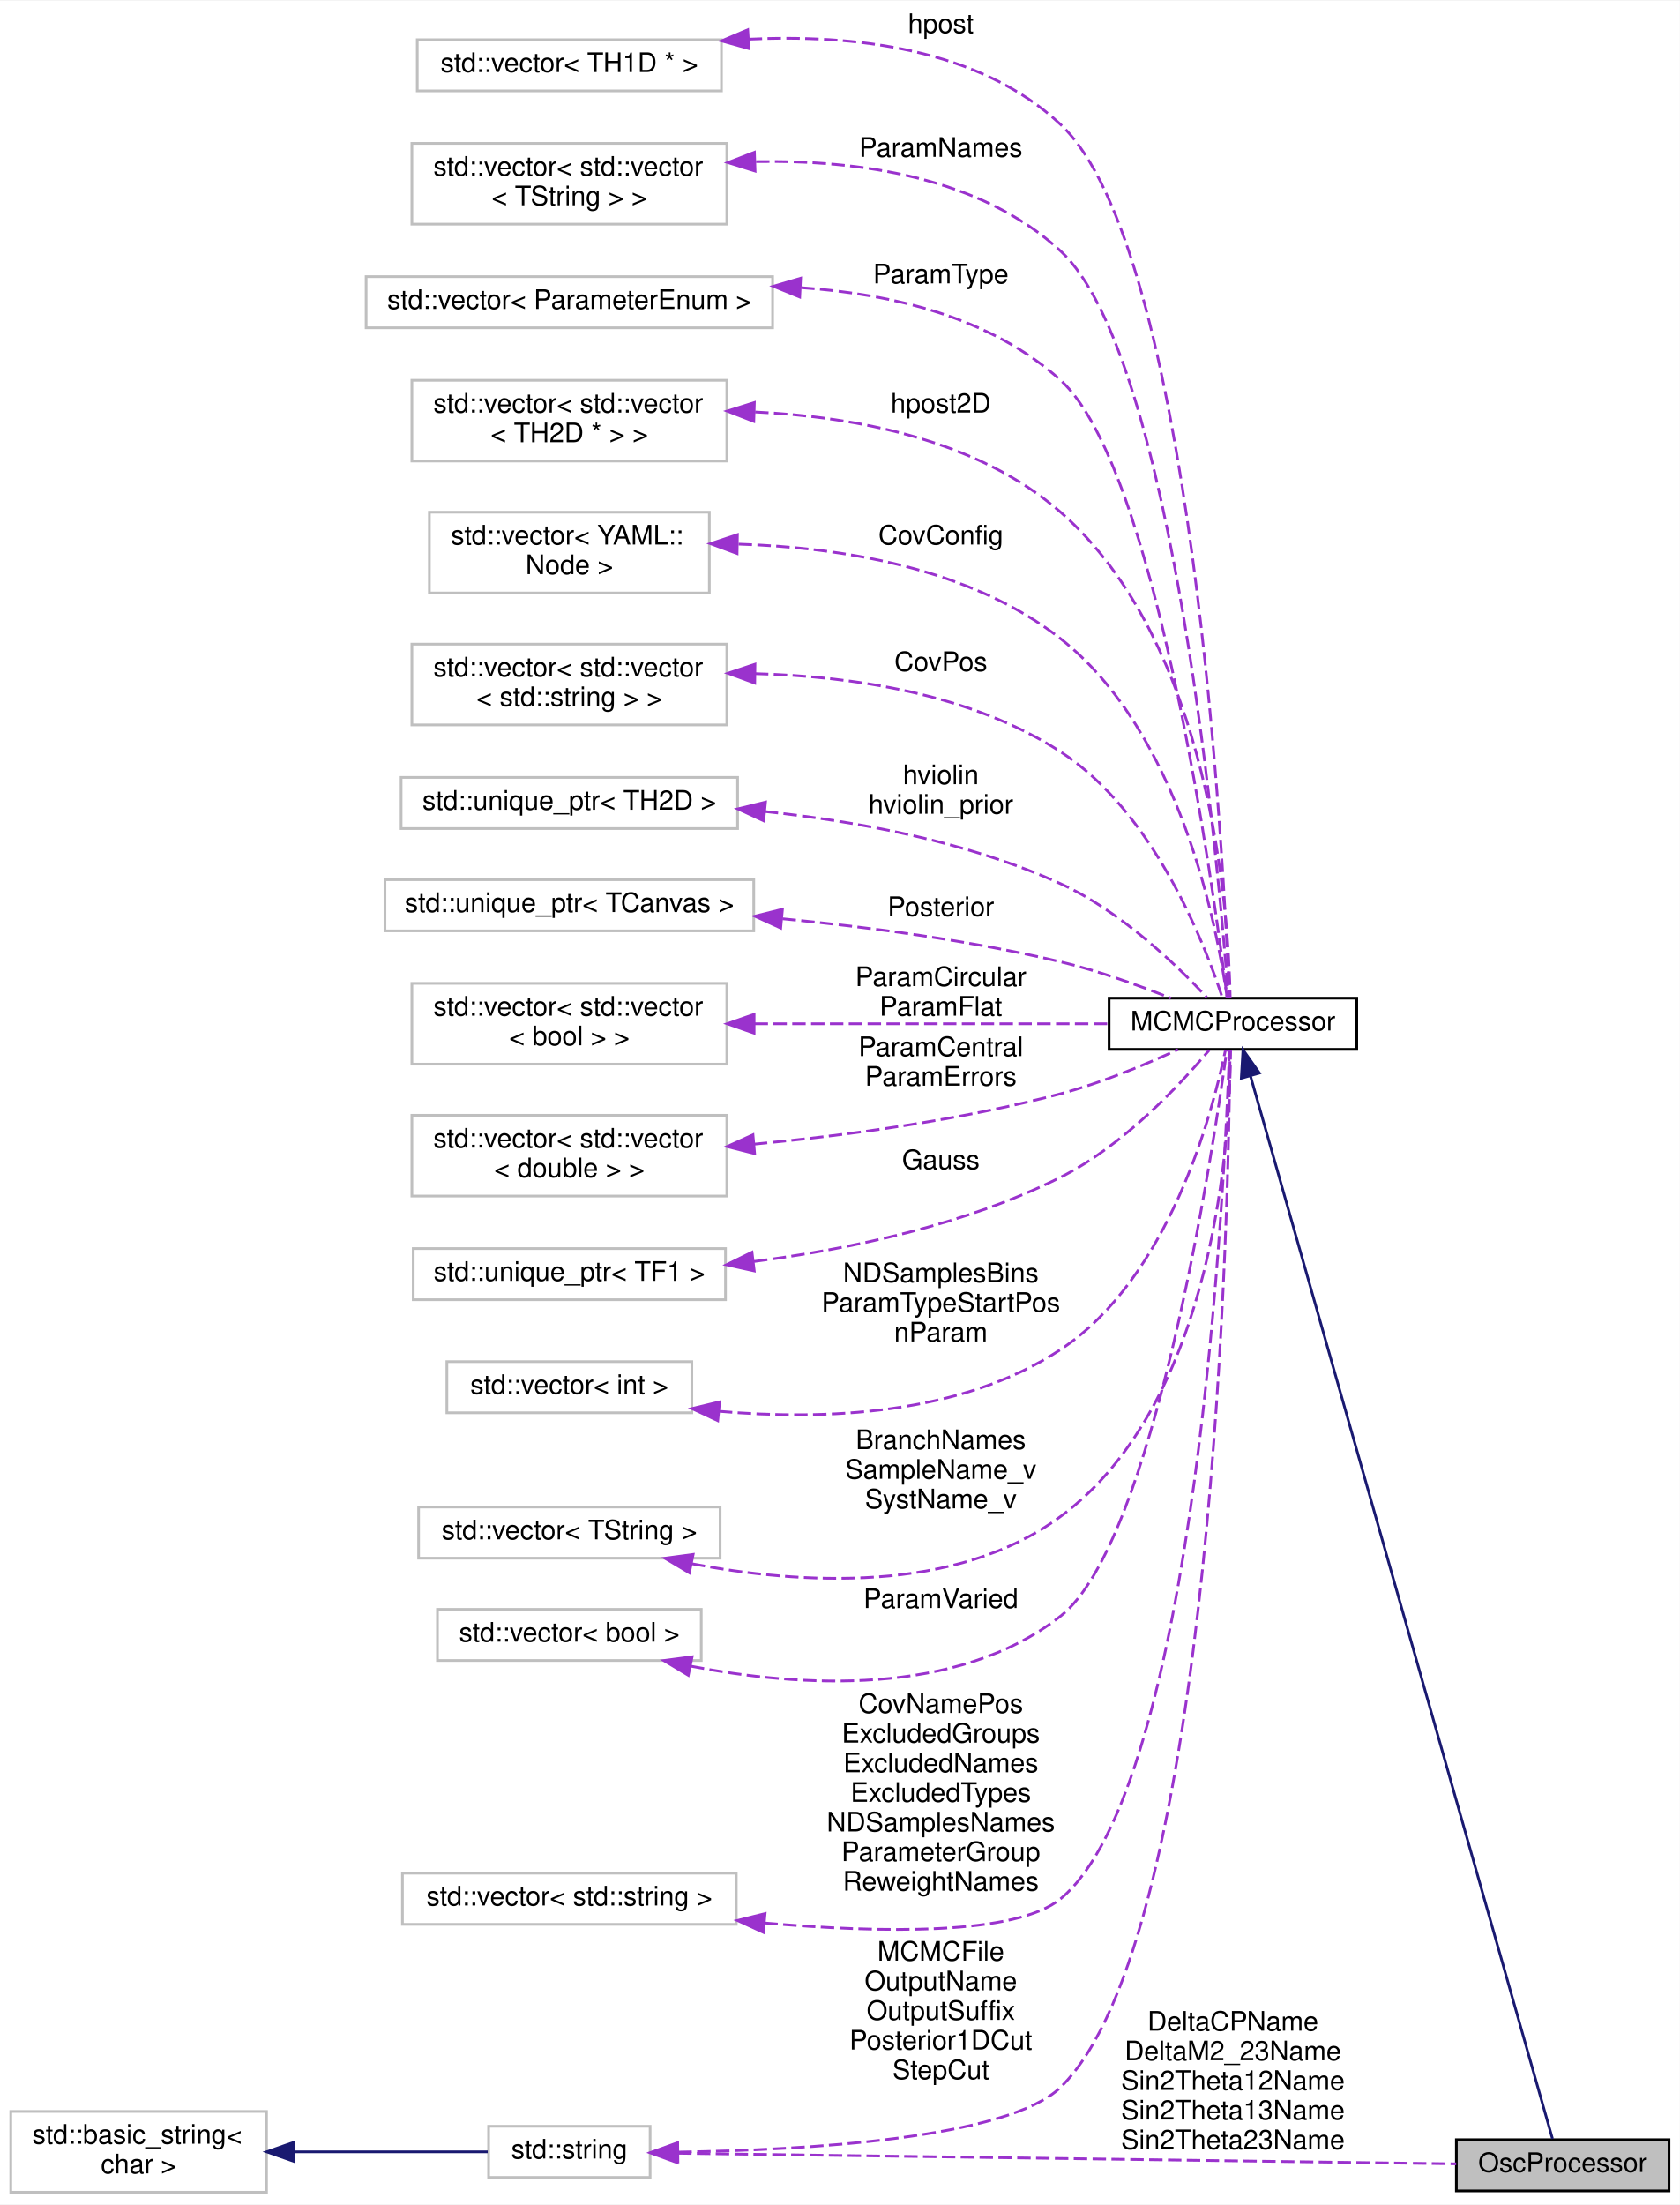
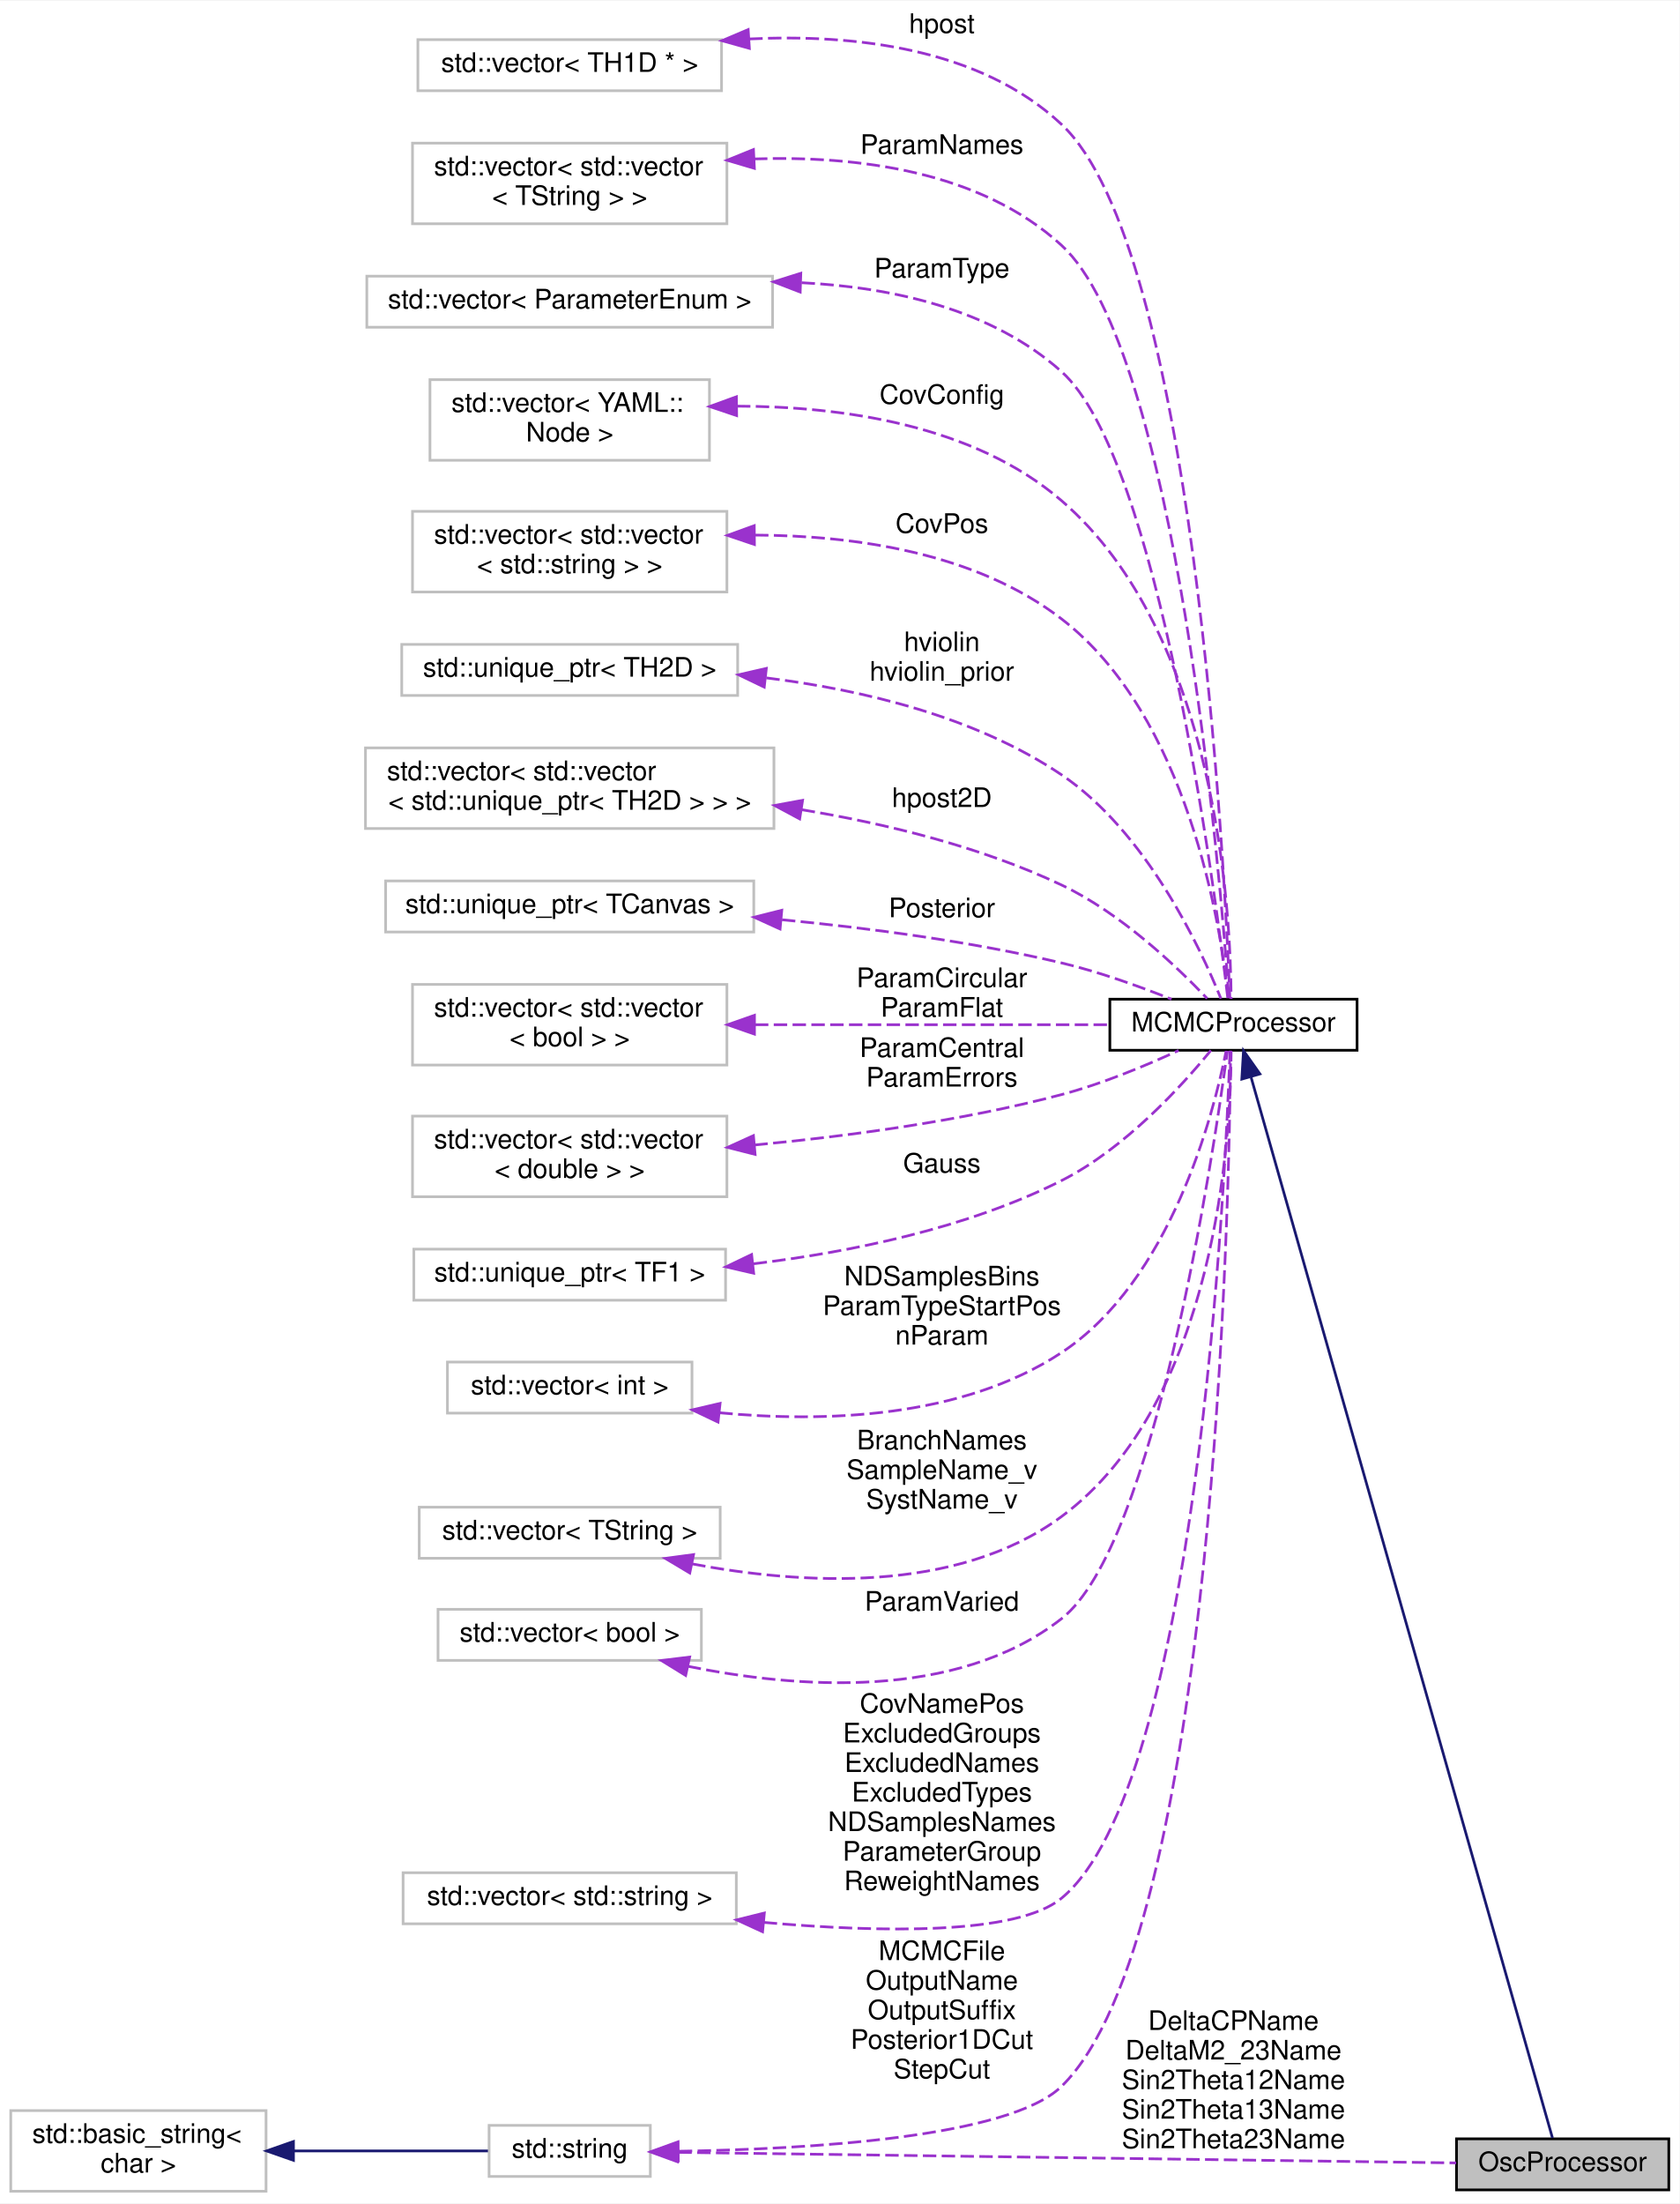
- <svg xmlns="http://www.w3.org/2000/svg" xmlns:xlink="http://www.w3.org/1999/xlink" width="624pt" height="819pt" viewBox="0.00 0.00 624.00 818.50">
-   <g id="graph0" class="graph" transform="scale(1 1) rotate(0) translate(4 814.5)">
-     <polygon fill="white" stroke="transparent" points="-4,4 -4,-814.5 620,-814.5 620,4 -4,4" />
+ <svg xmlns="http://www.w3.org/2000/svg" xmlns:xlink="http://www.w3.org/1999/xlink" width="625pt" height="820pt" viewBox="0.00 0.00 625.00 819.50">
+   <g id="graph0" class="graph" transform="scale(1 1) rotate(0) translate(4 815.5)">
+     <polygon fill="white" stroke="transparent" points="-4,4 -4,-815.5 621,-815.5 621,4 -4,4" />
    <g id="node1" class="node">
      <g id="a_node1">
        <a xlink:title="This class extends MCMC and allow specialised for Oscillation parameters analysis which require speci...">
-           <polygon fill="#bfbfbf" stroke="black" points="537,-1 537,-20 616,-20 616,-1 537,-1" />
-           <text text-anchor="middle" x="576.5" y="-8" font-family="Helvetica" font-size="10.00">OscProcessor</text>
+           <polygon fill="#bfbfbf" stroke="black" points="538,-1 538,-20 617,-20 617,-1 538,-1" />
+           <text text-anchor="middle" x="577.5" y="-8" font-family="Helvetica" font-size="10.00">OscProcessor</text>
        </a>
      </g>
    </g>
    <g id="node2" class="node">
      <g id="a_node2">
        <a xlink:href="classMCMCProcessor.html" target="_top" xlink:title="Class responsible for processing MCMC chains, performing diagnostics, generating plots,...">
-           <polygon fill="white" stroke="black" points="408,-425 408,-444 500,-444 500,-425 408,-425" />
-           <text text-anchor="middle" x="454" y="-432" font-family="Helvetica" font-size="10.00">MCMCProcessor</text>
+           <polygon fill="white" stroke="black" points="409,-425 409,-444 501,-444 501,-425 409,-425" />
+           <text text-anchor="middle" x="455" y="-432" font-family="Helvetica" font-size="10.00">MCMCProcessor</text>
        </a>
      </g>
    </g>
    <g id="edge1" class="edge">
-       <path fill="none" stroke="midnightblue" d="M460.57,-414.91C481.79,-340.22 557.22,-74.82 572.71,-20.32" />
-       <polygon fill="midnightblue" stroke="midnightblue" points="457.11,-414.27 457.74,-424.85 463.84,-416.19 457.11,-414.27" />
+       <path fill="none" stroke="midnightblue" d="M461.57,-414.91C482.79,-340.22 558.22,-74.82 573.71,-20.32" />
+       <polygon fill="midnightblue" stroke="midnightblue" points="458.11,-414.27 458.74,-424.85 464.84,-416.19 458.11,-414.27" />
    </g>
    <g id="node3" class="node">
      <g id="a_node3">
        <a xlink:title=" ">
-           <polygon fill="white" stroke="#bfbfbf" points="132,-693 132,-712 283,-712 283,-693 132,-693" />
-           <text text-anchor="middle" x="207.5" y="-700" font-family="Helvetica" font-size="10.00">std::vector&lt; ParameterEnum &gt;</text>
+           <polygon fill="white" stroke="#bfbfbf" points="132.5,-694 132.5,-713 283.5,-713 283.5,-694 132.5,-694" />
+           <text text-anchor="middle" x="208" y="-701" font-family="Helvetica" font-size="10.00">std::vector&lt; ParameterEnum &gt;</text>
        </a>
      </g>
    </g>
    <g id="edge2" class="edge">
-       <path fill="none" stroke="#9a32cd" stroke-dasharray="5,2" d="M293.61,-707.9C327.35,-705.6 364.17,-696.89 390,-673.5 425.39,-641.46 446.85,-484.57 451.86,-444.06" />
-       <polygon fill="#9a32cd" stroke="#9a32cd" points="293.07,-704.42 283.26,-708.42 293.42,-711.41 293.07,-704.42" />
-       <text text-anchor="middle" x="345.5" y="-709.5" font-family="Helvetica" font-size="10.00"> ParamType</text>
+       <path fill="none" stroke="#9a32cd" stroke-dasharray="5,2" d="M294.27,-710.57C328.08,-708.87 365.02,-700.73 391,-677.5 427.15,-645.18 448.05,-485.48 452.9,-444.23" />
+       <polygon fill="#9a32cd" stroke="#9a32cd" points="293.77,-707.09 283.89,-710.9 294,-714.08 293.77,-707.09" />
+       <text text-anchor="middle" x="346.5" y="-712.5" font-family="Helvetica" font-size="10.00"> ParamType</text>
    </g>
    <g id="node4" class="node">
      <g id="a_node4">
        <a xlink:title=" ">
-           <polygon fill="white" stroke="#bfbfbf" points="149,-643.5 149,-673.5 266,-673.5 266,-643.5 149,-643.5" />
-           <text text-anchor="start" x="157" y="-661.5" font-family="Helvetica" font-size="10.00">std::vector&lt; std::vector</text>
-           <text text-anchor="middle" x="207.5" y="-650.5" font-family="Helvetica" font-size="10.00">&lt; TH2D * &gt; &gt;</text>
+           <polygon fill="white" stroke="#bfbfbf" points="156,-644.5 156,-674.5 260,-674.5 260,-644.5 156,-644.5" />
+           <text text-anchor="start" x="164" y="-662.5" font-family="Helvetica" font-size="10.00">std::vector&lt; YAML::</text>
+           <text text-anchor="middle" x="208" y="-651.5" font-family="Helvetica" font-size="10.00">Node &gt;</text>
        </a>
      </g>
    </g>
    <g id="edge3" class="edge">
-       <path fill="none" stroke="#9a32cd" stroke-dasharray="5,2" d="M276.5,-661.72C314.06,-659.93 359.21,-651.39 390,-624.5 446.01,-575.58 452.4,-475.68 452.99,-444.21" />
-       <polygon fill="#9a32cd" stroke="#9a32cd" points="276.01,-658.24 266.13,-662.06 276.23,-665.23 276.01,-658.24" />
-       <text text-anchor="middle" x="345.5" y="-661.5" font-family="Helvetica" font-size="10.00"> hpost2D</text>
+       <path fill="none" stroke="#9a32cd" stroke-dasharray="5,2" d="M270.24,-664.64C309.13,-664.55 358.14,-657.79 391,-629.5 448.97,-579.59 454,-475.97 454.13,-444.06" />
+       <polygon fill="#9a32cd" stroke="#9a32cd" points="270.12,-661.13 260.08,-664.51 270.03,-668.13 270.12,-661.13" />
+       <text text-anchor="middle" x="346.5" y="-665.5" font-family="Helvetica" font-size="10.00"> CovConfig</text>
    </g>
    <g id="node5" class="node">
      <g id="a_node5">
        <a xlink:title=" ">
-           <polygon fill="white" stroke="#bfbfbf" points="155.5,-594.5 155.5,-624.5 259.5,-624.5 259.5,-594.5 155.5,-594.5" />
-           <text text-anchor="start" x="163.5" y="-612.5" font-family="Helvetica" font-size="10.00">std::vector&lt; YAML::</text>
-           <text text-anchor="middle" x="207.5" y="-601.5" font-family="Helvetica" font-size="10.00">Node &gt;</text>
+           <polygon fill="white" stroke="#bfbfbf" points="149.5,-595.5 149.5,-625.5 266.5,-625.5 266.5,-595.5 149.5,-595.5" />
+           <text text-anchor="start" x="157.5" y="-613.5" font-family="Helvetica" font-size="10.00">std::vector&lt; std::vector</text>
+           <text text-anchor="middle" x="208" y="-602.5" font-family="Helvetica" font-size="10.00">&lt; std::string &gt; &gt;</text>
        </a>
      </g>
    </g>
    <g id="edge4" class="edge">
-       <path fill="none" stroke="#9a32cd" stroke-dasharray="5,2" d="M270.36,-612.64C308.51,-611.43 356.4,-603.85 390,-577.5 434.4,-542.67 448.24,-470.04 451.87,-444.02" />
-       <polygon fill="#9a32cd" stroke="#9a32cd" points="269.81,-609.15 259.87,-612.82 269.93,-616.15 269.81,-609.15" />
-       <text text-anchor="middle" x="345.5" y="-612.5" font-family="Helvetica" font-size="10.00"> CovConfig</text>
+       <path fill="none" stroke="#9a32cd" stroke-dasharray="5,2" d="M276.97,-616.67C314.15,-616.51 359,-610.13 391,-585.5 438.04,-549.29 450.26,-471.56 453.17,-444.24" />
+       <polygon fill="#9a32cd" stroke="#9a32cd" points="276.74,-613.17 266.71,-616.56 276.67,-620.17 276.74,-613.17" />
+       <text text-anchor="middle" x="346.5" y="-617.5" font-family="Helvetica" font-size="10.00"> CovPos</text>
    </g>
    <g id="node6" class="node">
      <g id="a_node6">
        <a xlink:title=" ">
-           <polygon fill="white" stroke="#bfbfbf" points="149,-545.5 149,-575.5 266,-575.5 266,-545.5 149,-545.5" />
-           <text text-anchor="start" x="157" y="-563.5" font-family="Helvetica" font-size="10.00">std::vector&lt; std::vector</text>
-           <text text-anchor="middle" x="207.5" y="-552.5" font-family="Helvetica" font-size="10.00">&lt; std::string &gt; &gt;</text>
+           <polygon fill="white" stroke="#bfbfbf" points="145.5,-557 145.5,-576 270.5,-576 270.5,-557 145.5,-557" />
+           <text text-anchor="middle" x="208" y="-564" font-family="Helvetica" font-size="10.00">std::unique_ptr&lt; TH2D &gt;</text>
        </a>
      </g>
    </g>
    <g id="edge5" class="edge">
-       <path fill="none" stroke="#9a32cd" stroke-dasharray="5,2" d="M276.43,-564.54C312.74,-563.57 356.69,-557.08 390,-535.5 424.34,-513.25 443.25,-465 450.05,-444.28" />
-       <polygon fill="#9a32cd" stroke="#9a32cd" points="276.36,-561.04 266.41,-564.68 276.45,-568.04 276.36,-561.04" />
-       <text text-anchor="middle" x="345.5" y="-565.5" font-family="Helvetica" font-size="10.00"> CovPos</text>
+       <path fill="none" stroke="#9a32cd" stroke-dasharray="5,2" d="M281.17,-563.54C316.75,-559.13 358.81,-549.2 391,-527.5 422.53,-506.24 442.58,-463.41 450.34,-444.2" />
+       <polygon fill="#9a32cd" stroke="#9a32cd" points="280.39,-560.11 270.84,-564.7 281.17,-567.07 280.39,-560.11" />
+       <text text-anchor="middle" x="346.5" y="-573.5" font-family="Helvetica" font-size="10.00"> hviolin</text>
+       <text text-anchor="middle" x="346.5" y="-562.5" font-family="Helvetica" font-size="10.00">hviolin_prior</text>
    </g>
    <g id="node7" class="node">
      <g id="a_node7">
        <a xlink:title=" ">
-           <polygon fill="white" stroke="#bfbfbf" points="145,-507 145,-526 270,-526 270,-507 145,-507" />
-           <text text-anchor="middle" x="207.5" y="-514" font-family="Helvetica" font-size="10.00">std::unique_ptr&lt; TH2D &gt;</text>
+           <polygon fill="white" stroke="#bfbfbf" points="132,-507.5 132,-537.5 284,-537.5 284,-507.5 132,-507.5" />
+           <text text-anchor="start" x="140" y="-525.5" font-family="Helvetica" font-size="10.00">std::vector&lt; std::vector</text>
+           <text text-anchor="middle" x="208" y="-514.5" font-family="Helvetica" font-size="10.00">&lt; std::unique_ptr&lt; TH2D &gt; &gt; &gt;</text>
        </a>
      </g>
    </g>
    <g id="edge6" class="edge">
-       <path fill="none" stroke="#9a32cd" stroke-dasharray="5,2" d="M280.08,-513.34C314.55,-509.68 355.73,-502.09 390,-486.5 412.2,-476.4 433.01,-456.4 444.27,-444.36" />
-       <polygon fill="#9a32cd" stroke="#9a32cd" points="279.69,-509.86 270.08,-514.31 280.37,-516.83 279.69,-509.86" />
-       <text text-anchor="middle" x="345.5" y="-523.5" font-family="Helvetica" font-size="10.00"> hviolin</text>
-       <text text-anchor="middle" x="345.5" y="-512.5" font-family="Helvetica" font-size="10.00">hviolin_prior</text>
+       <path fill="none" stroke="#9a32cd" stroke-dasharray="5,2" d="M294.32,-514.5C325.8,-509.29 361.06,-500.69 391,-486.5 413.04,-476.05 433.9,-456.17 445.22,-444.25" />
+       <polygon fill="#9a32cd" stroke="#9a32cd" points="293.58,-511.07 284.24,-516.08 294.66,-517.99 293.58,-511.07" />
+       <text text-anchor="middle" x="346.5" y="-515.5" font-family="Helvetica" font-size="10.00"> hpost2D</text>
    </g>
    <g id="node8" class="node">
      <g id="a_node8">
        <a xlink:title=" ">
-           <polygon fill="white" stroke="#bfbfbf" points="139,-469 139,-488 276,-488 276,-469 139,-469" />
-           <text text-anchor="middle" x="207.5" y="-476" font-family="Helvetica" font-size="10.00">std::unique_ptr&lt; TCanvas &gt;</text>
+           <polygon fill="white" stroke="#bfbfbf" points="139.5,-469 139.5,-488 276.5,-488 276.5,-469 139.5,-469" />
+           <text text-anchor="middle" x="208" y="-476" font-family="Helvetica" font-size="10.00">std::unique_ptr&lt; TCanvas &gt;</text>
        </a>
      </g>
    </g>
    <g id="edge7" class="edge">
-       <path fill="none" stroke="#9a32cd" stroke-dasharray="5,2" d="M286.67,-473.5C318.96,-470.39 356.58,-465.42 390,-457.5 403.94,-454.2 419.02,-448.76 430.94,-444" />
-       <polygon fill="#9a32cd" stroke="#9a32cd" points="286.02,-470.05 276.39,-474.45 286.66,-477.02 286.02,-470.05" />
-       <text text-anchor="middle" x="345.5" y="-474.5" font-family="Helvetica" font-size="10.00"> Posterior</text>
+       <path fill="none" stroke="#9a32cd" stroke-dasharray="5,2" d="M286.98,-473.56C319.45,-470.46 357.35,-465.47 391,-457.5 404.94,-454.2 420.02,-448.76 431.94,-444" />
+       <polygon fill="#9a32cd" stroke="#9a32cd" points="286.28,-470.11 276.64,-474.5 286.92,-477.08 286.28,-470.11" />
+       <text text-anchor="middle" x="346.5" y="-474.5" font-family="Helvetica" font-size="10.00"> Posterior</text>
    </g>
    <g id="node9" class="node">
      <g id="a_node9">
        <a xlink:title=" ">
-           <polygon fill="white" stroke="#bfbfbf" points="149,-419.5 149,-449.5 266,-449.5 266,-419.5 149,-419.5" />
-           <text text-anchor="start" x="157" y="-437.5" font-family="Helvetica" font-size="10.00">std::vector&lt; std::vector</text>
-           <text text-anchor="middle" x="207.5" y="-426.5" font-family="Helvetica" font-size="10.00">&lt; bool &gt; &gt;</text>
+           <polygon fill="white" stroke="#bfbfbf" points="149.5,-419.5 149.5,-449.5 266.5,-449.5 266.5,-419.5 149.5,-419.5" />
+           <text text-anchor="start" x="157.5" y="-437.5" font-family="Helvetica" font-size="10.00">std::vector&lt; std::vector</text>
+           <text text-anchor="middle" x="208" y="-426.5" font-family="Helvetica" font-size="10.00">&lt; bool &gt; &gt;</text>
        </a>
      </g>
    </g>
    <g id="edge8" class="edge">
-       <path fill="none" stroke="#9a32cd" stroke-dasharray="5,2" d="M276.29,-434.5C318.29,-434.5 371.07,-434.5 407.96,-434.5" />
-       <polygon fill="#9a32cd" stroke="#9a32cd" points="276.13,-431 266.13,-434.5 276.13,-438 276.13,-431" />
-       <text text-anchor="middle" x="345.5" y="-448.5" font-family="Helvetica" font-size="10.00"> ParamCircular</text>
-       <text text-anchor="middle" x="345.5" y="-437.5" font-family="Helvetica" font-size="10.00">ParamFlat</text>
+       <path fill="none" stroke="#9a32cd" stroke-dasharray="5,2" d="M276.93,-434.5C319.01,-434.5 371.9,-434.5 408.87,-434.5" />
+       <polygon fill="#9a32cd" stroke="#9a32cd" points="276.75,-431 266.75,-434.5 276.75,-438 276.75,-431" />
+       <text text-anchor="middle" x="346.5" y="-448.5" font-family="Helvetica" font-size="10.00"> ParamCircular</text>
+       <text text-anchor="middle" x="346.5" y="-437.5" font-family="Helvetica" font-size="10.00">ParamFlat</text>
    </g>
    <g id="node10" class="node">
      <g id="a_node10">
        <a xlink:title=" ">
-           <polygon fill="white" stroke="#bfbfbf" points="149,-370.5 149,-400.5 266,-400.5 266,-370.5 149,-370.5" />
-           <text text-anchor="start" x="157" y="-388.5" font-family="Helvetica" font-size="10.00">std::vector&lt; std::vector</text>
-           <text text-anchor="middle" x="207.5" y="-377.5" font-family="Helvetica" font-size="10.00">&lt; double &gt; &gt;</text>
+           <polygon fill="white" stroke="#bfbfbf" points="149.5,-370.5 149.5,-400.5 266.5,-400.5 266.5,-370.5 149.5,-370.5" />
+           <text text-anchor="start" x="157.5" y="-388.5" font-family="Helvetica" font-size="10.00">std::vector&lt; std::vector</text>
+           <text text-anchor="middle" x="208" y="-377.5" font-family="Helvetica" font-size="10.00">&lt; double &gt; &gt;</text>
        </a>
      </g>
    </g>
    <g id="edge9" class="edge">
-       <path fill="none" stroke="#9a32cd" stroke-dasharray="5,2" d="M276.04,-389.77C310.55,-393.03 352.97,-398.7 390,-408.5 405.1,-412.5 421.38,-419.28 433.6,-424.92" />
-       <polygon fill="#9a32cd" stroke="#9a32cd" points="276.33,-386.28 266.06,-388.88 275.71,-393.26 276.33,-386.28" />
-       <text text-anchor="middle" x="345.5" y="-422.5" font-family="Helvetica" font-size="10.00"> ParamCentral</text>
-       <text text-anchor="middle" x="345.5" y="-411.5" font-family="Helvetica" font-size="10.00">ParamErrors</text>
+       <path fill="none" stroke="#9a32cd" stroke-dasharray="5,2" d="M276.72,-389.75C311.33,-393.01 353.87,-398.68 391,-408.5 406.1,-412.49 422.38,-419.28 434.6,-424.92" />
+       <polygon fill="#9a32cd" stroke="#9a32cd" points="276.99,-386.26 266.72,-388.86 276.37,-393.24 276.99,-386.26" />
+       <text text-anchor="middle" x="346.5" y="-422.5" font-family="Helvetica" font-size="10.00"> ParamCentral</text>
+       <text text-anchor="middle" x="346.5" y="-411.5" font-family="Helvetica" font-size="10.00">ParamErrors</text>
    </g>
    <g id="node11" class="node">
      <g id="a_node11">
        <a xlink:title=" ">
-           <polygon fill="white" stroke="#bfbfbf" points="149.5,-332 149.5,-351 265.5,-351 265.5,-332 149.5,-332" />
-           <text text-anchor="middle" x="207.5" y="-339" font-family="Helvetica" font-size="10.00">std::unique_ptr&lt; TF1 &gt;</text>
+           <polygon fill="white" stroke="#bfbfbf" points="150,-332 150,-351 266,-351 266,-332 150,-332" />
+           <text text-anchor="middle" x="208" y="-339" font-family="Helvetica" font-size="10.00">std::unique_ptr&lt; TF1 &gt;</text>
        </a>
      </g>
    </g>
    <g id="edge10" class="edge">
-       <path fill="none" stroke="#9a32cd" stroke-dasharray="5,2" d="M276.09,-346.2C311.51,-350.77 354.73,-359.78 390,-377.5 413.2,-389.16 434.27,-411.73 445.18,-424.69" />
-       <polygon fill="#9a32cd" stroke="#9a32cd" points="276.19,-342.69 265.84,-344.98 275.35,-349.64 276.19,-342.69" />
-       <text text-anchor="middle" x="345.5" y="-380.5" font-family="Helvetica" font-size="10.00"> Gauss</text>
+       <path fill="none" stroke="#9a32cd" stroke-dasharray="5,2" d="M276.43,-345.56C312.04,-349.86 355.57,-358.63 391,-376.5 414.63,-388.41 435.86,-411.8 446.6,-424.95" />
+       <polygon fill="#9a32cd" stroke="#9a32cd" points="276.46,-342.04 266.14,-344.42 275.69,-349 276.46,-342.04" />
+       <text text-anchor="middle" x="346.5" y="-379.5" font-family="Helvetica" font-size="10.00"> Gauss</text>
    </g>
    <g id="node12" class="node">
      <g id="a_node12">
        <a xlink:title=" ">
-           <polygon fill="white" stroke="#bfbfbf" points="177.5,-6 177.5,-25 237.5,-25 237.5,-6 177.5,-6" />
-           <text text-anchor="middle" x="207.5" y="-13" font-family="Helvetica" font-size="10.00">std::string</text>
+           <polygon fill="white" stroke="#bfbfbf" points="178,-6 178,-25 238,-25 238,-6 178,-6" />
+           <text text-anchor="middle" x="208" y="-13" font-family="Helvetica" font-size="10.00">std::string</text>
        </a>
      </g>
    </g>
    <g id="edge19" class="edge">
-       <path fill="none" stroke="#9a32cd" stroke-dasharray="5,2" d="M247.88,-14.96C318.7,-14 466.71,-11.98 536.93,-11.03" />
-       <polygon fill="#9a32cd" stroke="#9a32cd" points="247.56,-11.47 237.6,-15.1 247.65,-18.47 247.56,-11.47" />
-       <text text-anchor="middle" x="454" y="-60.5" font-family="Helvetica" font-size="10.00"> DeltaCPName</text>
-       <text text-anchor="middle" x="454" y="-49.5" font-family="Helvetica" font-size="10.00">DeltaM2_23Name</text>
-       <text text-anchor="middle" x="454" y="-38.5" font-family="Helvetica" font-size="10.00">Sin2Theta12Name</text>
-       <text text-anchor="middle" x="454" y="-27.5" font-family="Helvetica" font-size="10.00">Sin2Theta13Name</text>
-       <text text-anchor="middle" x="454" y="-16.5" font-family="Helvetica" font-size="10.00">Sin2Theta23Name</text>
+       <path fill="none" stroke="#9a32cd" stroke-dasharray="5,2" d="M248.43,-14.96C319.35,-14 467.56,-11.98 537.88,-11.03" />
+       <polygon fill="#9a32cd" stroke="#9a32cd" points="248.1,-11.47 238.14,-15.1 248.19,-18.47 248.1,-11.47" />
+       <text text-anchor="middle" x="455" y="-60.5" font-family="Helvetica" font-size="10.00"> DeltaCPName</text>
+       <text text-anchor="middle" x="455" y="-49.5" font-family="Helvetica" font-size="10.00">DeltaM2_23Name</text>
+       <text text-anchor="middle" x="455" y="-38.5" font-family="Helvetica" font-size="10.00">Sin2Theta12Name</text>
+       <text text-anchor="middle" x="455" y="-27.5" font-family="Helvetica" font-size="10.00">Sin2Theta13Name</text>
+       <text text-anchor="middle" x="455" y="-16.5" font-family="Helvetica" font-size="10.00">Sin2Theta23Name</text>
    </g>
    <g id="edge11" class="edge">
-       <path fill="none" stroke="#9a32cd" stroke-dasharray="5,2" d="M247.98,-15.4C295.22,-16.15 370.42,-20.43 390,-39.5 447.22,-95.21 452.48,-369.66 452.95,-424.83" />
-       <polygon fill="#9a32cd" stroke="#9a32cd" points="247.82,-11.9 237.78,-15.28 247.74,-18.89 247.82,-11.9" />
-       <text text-anchor="middle" x="345.5" y="-86.5" font-family="Helvetica" font-size="10.00"> MCMCFile</text>
-       <text text-anchor="middle" x="345.5" y="-75.5" font-family="Helvetica" font-size="10.00">OutputName</text>
-       <text text-anchor="middle" x="345.5" y="-64.5" font-family="Helvetica" font-size="10.00">OutputSuffix</text>
-       <text text-anchor="middle" x="345.5" y="-53.5" font-family="Helvetica" font-size="10.00">Posterior1DCut</text>
-       <text text-anchor="middle" x="345.5" y="-42.5" font-family="Helvetica" font-size="10.00">StepCut</text>
+       <path fill="none" stroke="#9a32cd" stroke-dasharray="5,2" d="M248.59,-15.38C295.96,-16.12 371.36,-20.38 391,-39.5 448.23,-95.2 453.48,-369.65 453.95,-424.83" />
+       <polygon fill="#9a32cd" stroke="#9a32cd" points="248.4,-11.88 238.36,-15.27 248.32,-18.88 248.4,-11.88" />
+       <text text-anchor="middle" x="346.5" y="-86.5" font-family="Helvetica" font-size="10.00"> MCMCFile</text>
+       <text text-anchor="middle" x="346.5" y="-75.5" font-family="Helvetica" font-size="10.00">OutputName</text>
+       <text text-anchor="middle" x="346.5" y="-64.5" font-family="Helvetica" font-size="10.00">OutputSuffix</text>
+       <text text-anchor="middle" x="346.5" y="-53.5" font-family="Helvetica" font-size="10.00">Posterior1DCut</text>
+       <text text-anchor="middle" x="346.5" y="-42.5" font-family="Helvetica" font-size="10.00">StepCut</text>
    </g>
    <g id="node13" class="node">
      <g id="a_node13">
        <a xlink:title=" ">
          <polygon fill="white" stroke="#bfbfbf" points="0,-0.5 0,-30.5 95,-30.5 95,-0.5 0,-0.5" />
          <text text-anchor="start" x="8" y="-18.5" font-family="Helvetica" font-size="10.00">std::basic_string&lt;</text>
          <text text-anchor="middle" x="47.5" y="-7.5" font-family="Helvetica" font-size="10.00"> char &gt;</text>
        </a>
      </g>
    </g>
    <g id="edge12" class="edge">
-       <path fill="none" stroke="midnightblue" d="M105.27,-15.5C129.61,-15.5 157.02,-15.5 177.17,-15.5" />
-       <polygon fill="midnightblue" stroke="midnightblue" points="105.05,-12 95.05,-15.5 105.05,-19 105.05,-12" />
+       <path fill="none" stroke="midnightblue" d="M105.45,-15.5C129.87,-15.5 157.36,-15.5 177.58,-15.5" />
+       <polygon fill="midnightblue" stroke="midnightblue" points="105.2,-12 95.2,-15.5 105.2,-19 105.2,-12" />
    </g>
    <g id="node14" class="node">
      <g id="a_node14">
        <a xlink:title=" ">
-           <polygon fill="white" stroke="#bfbfbf" points="162,-290 162,-309 253,-309 253,-290 162,-290" />
-           <text text-anchor="middle" x="207.5" y="-297" font-family="Helvetica" font-size="10.00">std::vector&lt; int &gt;</text>
+           <polygon fill="white" stroke="#bfbfbf" points="162.5,-290 162.5,-309 253.5,-309 253.5,-290 162.5,-290" />
+           <text text-anchor="middle" x="208" y="-297" font-family="Helvetica" font-size="10.00">std::vector&lt; int &gt;</text>
        </a>
      </g>
    </g>
    <g id="edge13" class="edge">
-       <path fill="none" stroke="#9a32cd" stroke-dasharray="5,2" d="M263.04,-290.56C301.6,-287.19 352.84,-288.95 390,-313.5 430.31,-340.13 446.38,-401.16 451.25,-424.85" />
-       <polygon fill="#9a32cd" stroke="#9a32cd" points="262.62,-287.08 253.02,-291.57 263.33,-294.05 262.62,-287.08" />
-       <text text-anchor="middle" x="345.5" y="-338.5" font-family="Helvetica" font-size="10.00"> NDSamplesBins</text>
-       <text text-anchor="middle" x="345.5" y="-327.5" font-family="Helvetica" font-size="10.00">ParamTypeStartPos</text>
-       <text text-anchor="middle" x="345.5" y="-316.5" font-family="Helvetica" font-size="10.00">nParam</text>
+       <path fill="none" stroke="#9a32cd" stroke-dasharray="5,2" d="M263.68,-290.13C302.35,-286.48 353.73,-287.94 391,-312.5 431.6,-339.26 447.5,-400.84 452.28,-424.76" />
+       <polygon fill="#9a32cd" stroke="#9a32cd" points="263.2,-286.66 253.64,-291.21 263.96,-293.62 263.2,-286.66" />
+       <text text-anchor="middle" x="346.5" y="-337.5" font-family="Helvetica" font-size="10.00"> NDSamplesBins</text>
+       <text text-anchor="middle" x="346.5" y="-326.5" font-family="Helvetica" font-size="10.00">ParamTypeStartPos</text>
+       <text text-anchor="middle" x="346.5" y="-315.5" font-family="Helvetica" font-size="10.00">nParam</text>
    </g>
    <g id="node15" class="node">
      <g id="a_node15">
        <a xlink:title=" ">
-           <polygon fill="white" stroke="#bfbfbf" points="151.5,-236 151.5,-255 263.5,-255 263.5,-236 151.5,-236" />
-           <text text-anchor="middle" x="207.5" y="-243" font-family="Helvetica" font-size="10.00">std::vector&lt; TString &gt;</text>
+           <polygon fill="white" stroke="#bfbfbf" points="152,-236 152,-255 264,-255 264,-236 152,-236" />
+           <text text-anchor="middle" x="208" y="-243" font-family="Helvetica" font-size="10.00">std::vector&lt; TString &gt;</text>
        </a>
      </g>
    </g>
    <g id="edge14" class="edge">
-       <path fill="none" stroke="#9a32cd" stroke-dasharray="5,2" d="M252.96,-233.94C292.79,-226.37 350.81,-222.55 390,-251.5 447.84,-294.22 453,-393.4 453.14,-424.79" />
-       <polygon fill="#9a32cd" stroke="#9a32cd" points="252.09,-230.55 242.99,-235.98 253.49,-237.4 252.09,-230.55" />
-       <text text-anchor="middle" x="345.5" y="-276.5" font-family="Helvetica" font-size="10.00"> BranchNames</text>
-       <text text-anchor="middle" x="345.5" y="-265.5" font-family="Helvetica" font-size="10.00">SampleName_v</text>
-       <text text-anchor="middle" x="345.5" y="-254.5" font-family="Helvetica" font-size="10.00">SystName_v</text>
+       <path fill="none" stroke="#9a32cd" stroke-dasharray="5,2" d="M253.58,-233.9C293.52,-226.31 351.7,-222.47 391,-251.5 448.84,-294.22 454,-393.4 454.14,-424.79" />
+       <polygon fill="#9a32cd" stroke="#9a32cd" points="252.68,-230.52 243.59,-235.95 254.09,-237.37 252.68,-230.52" />
+       <text text-anchor="middle" x="346.5" y="-276.5" font-family="Helvetica" font-size="10.00"> BranchNames</text>
+       <text text-anchor="middle" x="346.5" y="-265.5" font-family="Helvetica" font-size="10.00">SampleName_v</text>
+       <text text-anchor="middle" x="346.5" y="-254.5" font-family="Helvetica" font-size="10.00">SystName_v</text>
    </g>
    <g id="node16" class="node">
      <g id="a_node16">
        <a xlink:title=" ">
-           <polygon fill="white" stroke="#bfbfbf" points="158.5,-198 158.5,-217 256.5,-217 256.5,-198 158.5,-198" />
-           <text text-anchor="middle" x="207.5" y="-205" font-family="Helvetica" font-size="10.00">std::vector&lt; bool &gt;</text>
+           <polygon fill="white" stroke="#bfbfbf" points="159,-198 159,-217 257,-217 257,-198 159,-198" />
+           <text text-anchor="middle" x="208" y="-205" font-family="Helvetica" font-size="10.00">std::vector&lt; bool &gt;</text>
        </a>
      </g>
    </g>
    <g id="edge15" class="edge">
-       <path fill="none" stroke="#9a32cd" stroke-dasharray="5,2" d="M252.64,-195.89C292.77,-188.15 351.43,-184.24 390,-214.5 424.54,-241.6 446.4,-385.87 451.73,-424.81" />
-       <polygon fill="#9a32cd" stroke="#9a32cd" points="251.69,-192.51 242.61,-197.98 253.11,-199.37 251.69,-192.51" />
-       <text text-anchor="middle" x="345.5" y="-217.5" font-family="Helvetica" font-size="10.00"> ParamVaried</text>
+       <path fill="none" stroke="#9a32cd" stroke-dasharray="5,2" d="M251.91,-195.82C292.15,-187.63 351.84,-182.91 391,-213.5 425.75,-240.63 447.45,-385.62 452.74,-424.76" />
+       <polygon fill="#9a32cd" stroke="#9a32cd" points="251.15,-192.4 242.13,-197.96 252.64,-199.24 251.15,-192.4" />
+       <text text-anchor="middle" x="346.5" y="-216.5" font-family="Helvetica" font-size="10.00"> ParamVaried</text>
    </g>
    <g id="node17" class="node">
      <g id="a_node17">
        <a xlink:title=" ">
-           <polygon fill="white" stroke="#bfbfbf" points="145.5,-100 145.5,-119 269.5,-119 269.5,-100 145.5,-100" />
-           <text text-anchor="middle" x="207.5" y="-107" font-family="Helvetica" font-size="10.00">std::vector&lt; std::string &gt;</text>
+           <polygon fill="white" stroke="#bfbfbf" points="146,-100 146,-119 270,-119 270,-100 146,-100" />
+           <text text-anchor="middle" x="208" y="-107" font-family="Helvetica" font-size="10.00">std::vector&lt; std::string &gt;</text>
        </a>
      </g>
    </g>
    <g id="edge16" class="edge">
-       <path fill="none" stroke="#9a32cd" stroke-dasharray="5,2" d="M279.94,-100.51C323.34,-96.72 373.48,-95.88 390,-109.5 440.44,-151.1 450.98,-375.43 452.71,-424.86" />
-       <polygon fill="#9a32cd" stroke="#9a32cd" points="279.57,-97.02 269.94,-101.44 280.22,-103.99 279.57,-97.02" />
-       <text text-anchor="middle" x="345.5" y="-178.5" font-family="Helvetica" font-size="10.00"> CovNamePos</text>
-       <text text-anchor="middle" x="345.5" y="-167.5" font-family="Helvetica" font-size="10.00">ExcludedGroups</text>
-       <text text-anchor="middle" x="345.5" y="-156.5" font-family="Helvetica" font-size="10.00">ExcludedNames</text>
-       <text text-anchor="middle" x="345.5" y="-145.5" font-family="Helvetica" font-size="10.00">ExcludedTypes</text>
-       <text text-anchor="middle" x="345.5" y="-134.5" font-family="Helvetica" font-size="10.00">NDSamplesNames</text>
-       <text text-anchor="middle" x="345.5" y="-123.5" font-family="Helvetica" font-size="10.00">ParameterGroup</text>
-       <text text-anchor="middle" x="345.5" y="-112.5" font-family="Helvetica" font-size="10.00">ReweightNames</text>
+       <path fill="none" stroke="#9a32cd" stroke-dasharray="5,2" d="M280.19,-100.52C323.82,-96.69 374.38,-95.79 391,-109.5 441.44,-151.1 451.98,-375.43 453.71,-424.86" />
+       <polygon fill="#9a32cd" stroke="#9a32cd" points="279.77,-97.04 270.14,-101.46 280.43,-104.01 279.77,-97.04" />
+       <text text-anchor="middle" x="346.5" y="-178.5" font-family="Helvetica" font-size="10.00"> CovNamePos</text>
+       <text text-anchor="middle" x="346.5" y="-167.5" font-family="Helvetica" font-size="10.00">ExcludedGroups</text>
+       <text text-anchor="middle" x="346.5" y="-156.5" font-family="Helvetica" font-size="10.00">ExcludedNames</text>
+       <text text-anchor="middle" x="346.5" y="-145.5" font-family="Helvetica" font-size="10.00">ExcludedTypes</text>
+       <text text-anchor="middle" x="346.5" y="-134.5" font-family="Helvetica" font-size="10.00">NDSamplesNames</text>
+       <text text-anchor="middle" x="346.5" y="-123.5" font-family="Helvetica" font-size="10.00">ParameterGroup</text>
+       <text text-anchor="middle" x="346.5" y="-112.5" font-family="Helvetica" font-size="10.00">ReweightNames</text>
    </g>
    <g id="node18" class="node">
      <g id="a_node18">
        <a xlink:title=" ">
-           <polygon fill="white" stroke="#bfbfbf" points="151,-781 151,-800 264,-800 264,-781 151,-781" />
-           <text text-anchor="middle" x="207.5" y="-788" font-family="Helvetica" font-size="10.00">std::vector&lt; TH1D * &gt;</text>
+           <polygon fill="white" stroke="#bfbfbf" points="151.5,-782 151.5,-801 264.5,-801 264.5,-782 151.5,-782" />
+           <text text-anchor="middle" x="208" y="-789" font-family="Helvetica" font-size="10.00">std::vector&lt; TH1D * &gt;</text>
        </a>
      </g>
    </g>
    <g id="edge17" class="edge">
-       <path fill="none" stroke="#9a32cd" stroke-dasharray="5,2" d="M274.11,-800.2C312.64,-802.03 359.58,-796.98 390,-768.5 439,-722.62 450.66,-494.51 452.65,-444.29" />
-       <polygon fill="#9a32cd" stroke="#9a32cd" points="274.21,-796.7 264,-799.56 273.76,-803.69 274.21,-796.7" />
-       <text text-anchor="middle" x="345.5" y="-802.5" font-family="Helvetica" font-size="10.00"> hpost</text>
+       <path fill="none" stroke="#9a32cd" stroke-dasharray="5,2" d="M274.8,-801.26C313.43,-803.11 360.5,-798.06 391,-769.5 440.14,-723.49 451.69,-494.69 453.66,-444.32" />
+       <polygon fill="#9a32cd" stroke="#9a32cd" points="274.86,-797.76 264.66,-800.61 274.41,-804.74 274.86,-797.76" />
+       <text text-anchor="middle" x="346.5" y="-803.5" font-family="Helvetica" font-size="10.00"> hpost</text>
    </g>
    <g id="node19" class="node">
      <g id="a_node19">
        <a xlink:title=" ">
-           <polygon fill="white" stroke="#bfbfbf" points="149,-731.5 149,-761.5 266,-761.5 266,-731.5 149,-731.5" />
-           <text text-anchor="start" x="157" y="-749.5" font-family="Helvetica" font-size="10.00">std::vector&lt; std::vector</text>
-           <text text-anchor="middle" x="207.5" y="-738.5" font-family="Helvetica" font-size="10.00">&lt; TString &gt; &gt;</text>
+           <polygon fill="white" stroke="#bfbfbf" points="149.5,-732.5 149.5,-762.5 266.5,-762.5 266.5,-732.5 149.5,-732.5" />
+           <text text-anchor="start" x="157.5" y="-750.5" font-family="Helvetica" font-size="10.00">std::vector&lt; std::vector</text>
+           <text text-anchor="middle" x="208" y="-739.5" font-family="Helvetica" font-size="10.00">&lt; TString &gt; &gt;</text>
        </a>
      </g>
    </g>
    <g id="edge18" class="edge">
-       <path fill="none" stroke="#9a32cd" stroke-dasharray="5,2" d="M276.85,-754.72C314.74,-755.37 360.1,-749.12 390,-721.5 432.25,-682.47 448.95,-489.51 452.33,-444.09" />
-       <polygon fill="#9a32cd" stroke="#9a32cd" points="276.49,-751.21 266.38,-754.37 276.25,-758.2 276.49,-751.21" />
-       <text text-anchor="middle" x="345.5" y="-756.5" font-family="Helvetica" font-size="10.00"> ParamNames</text>
+       <path fill="none" stroke="#9a32cd" stroke-dasharray="5,2" d="M276.58,-756.62C314.74,-757.86 360.7,-752.24 391,-724.5 433.85,-685.27 450.09,-490.14 453.35,-444.2" />
+       <polygon fill="#9a32cd" stroke="#9a32cd" points="276.72,-753.12 266.56,-756.13 276.38,-760.11 276.72,-753.12" />
+       <text text-anchor="middle" x="346.5" y="-758.5" font-family="Helvetica" font-size="10.00"> ParamNames</text>
    </g>
  </g>
</svg>
